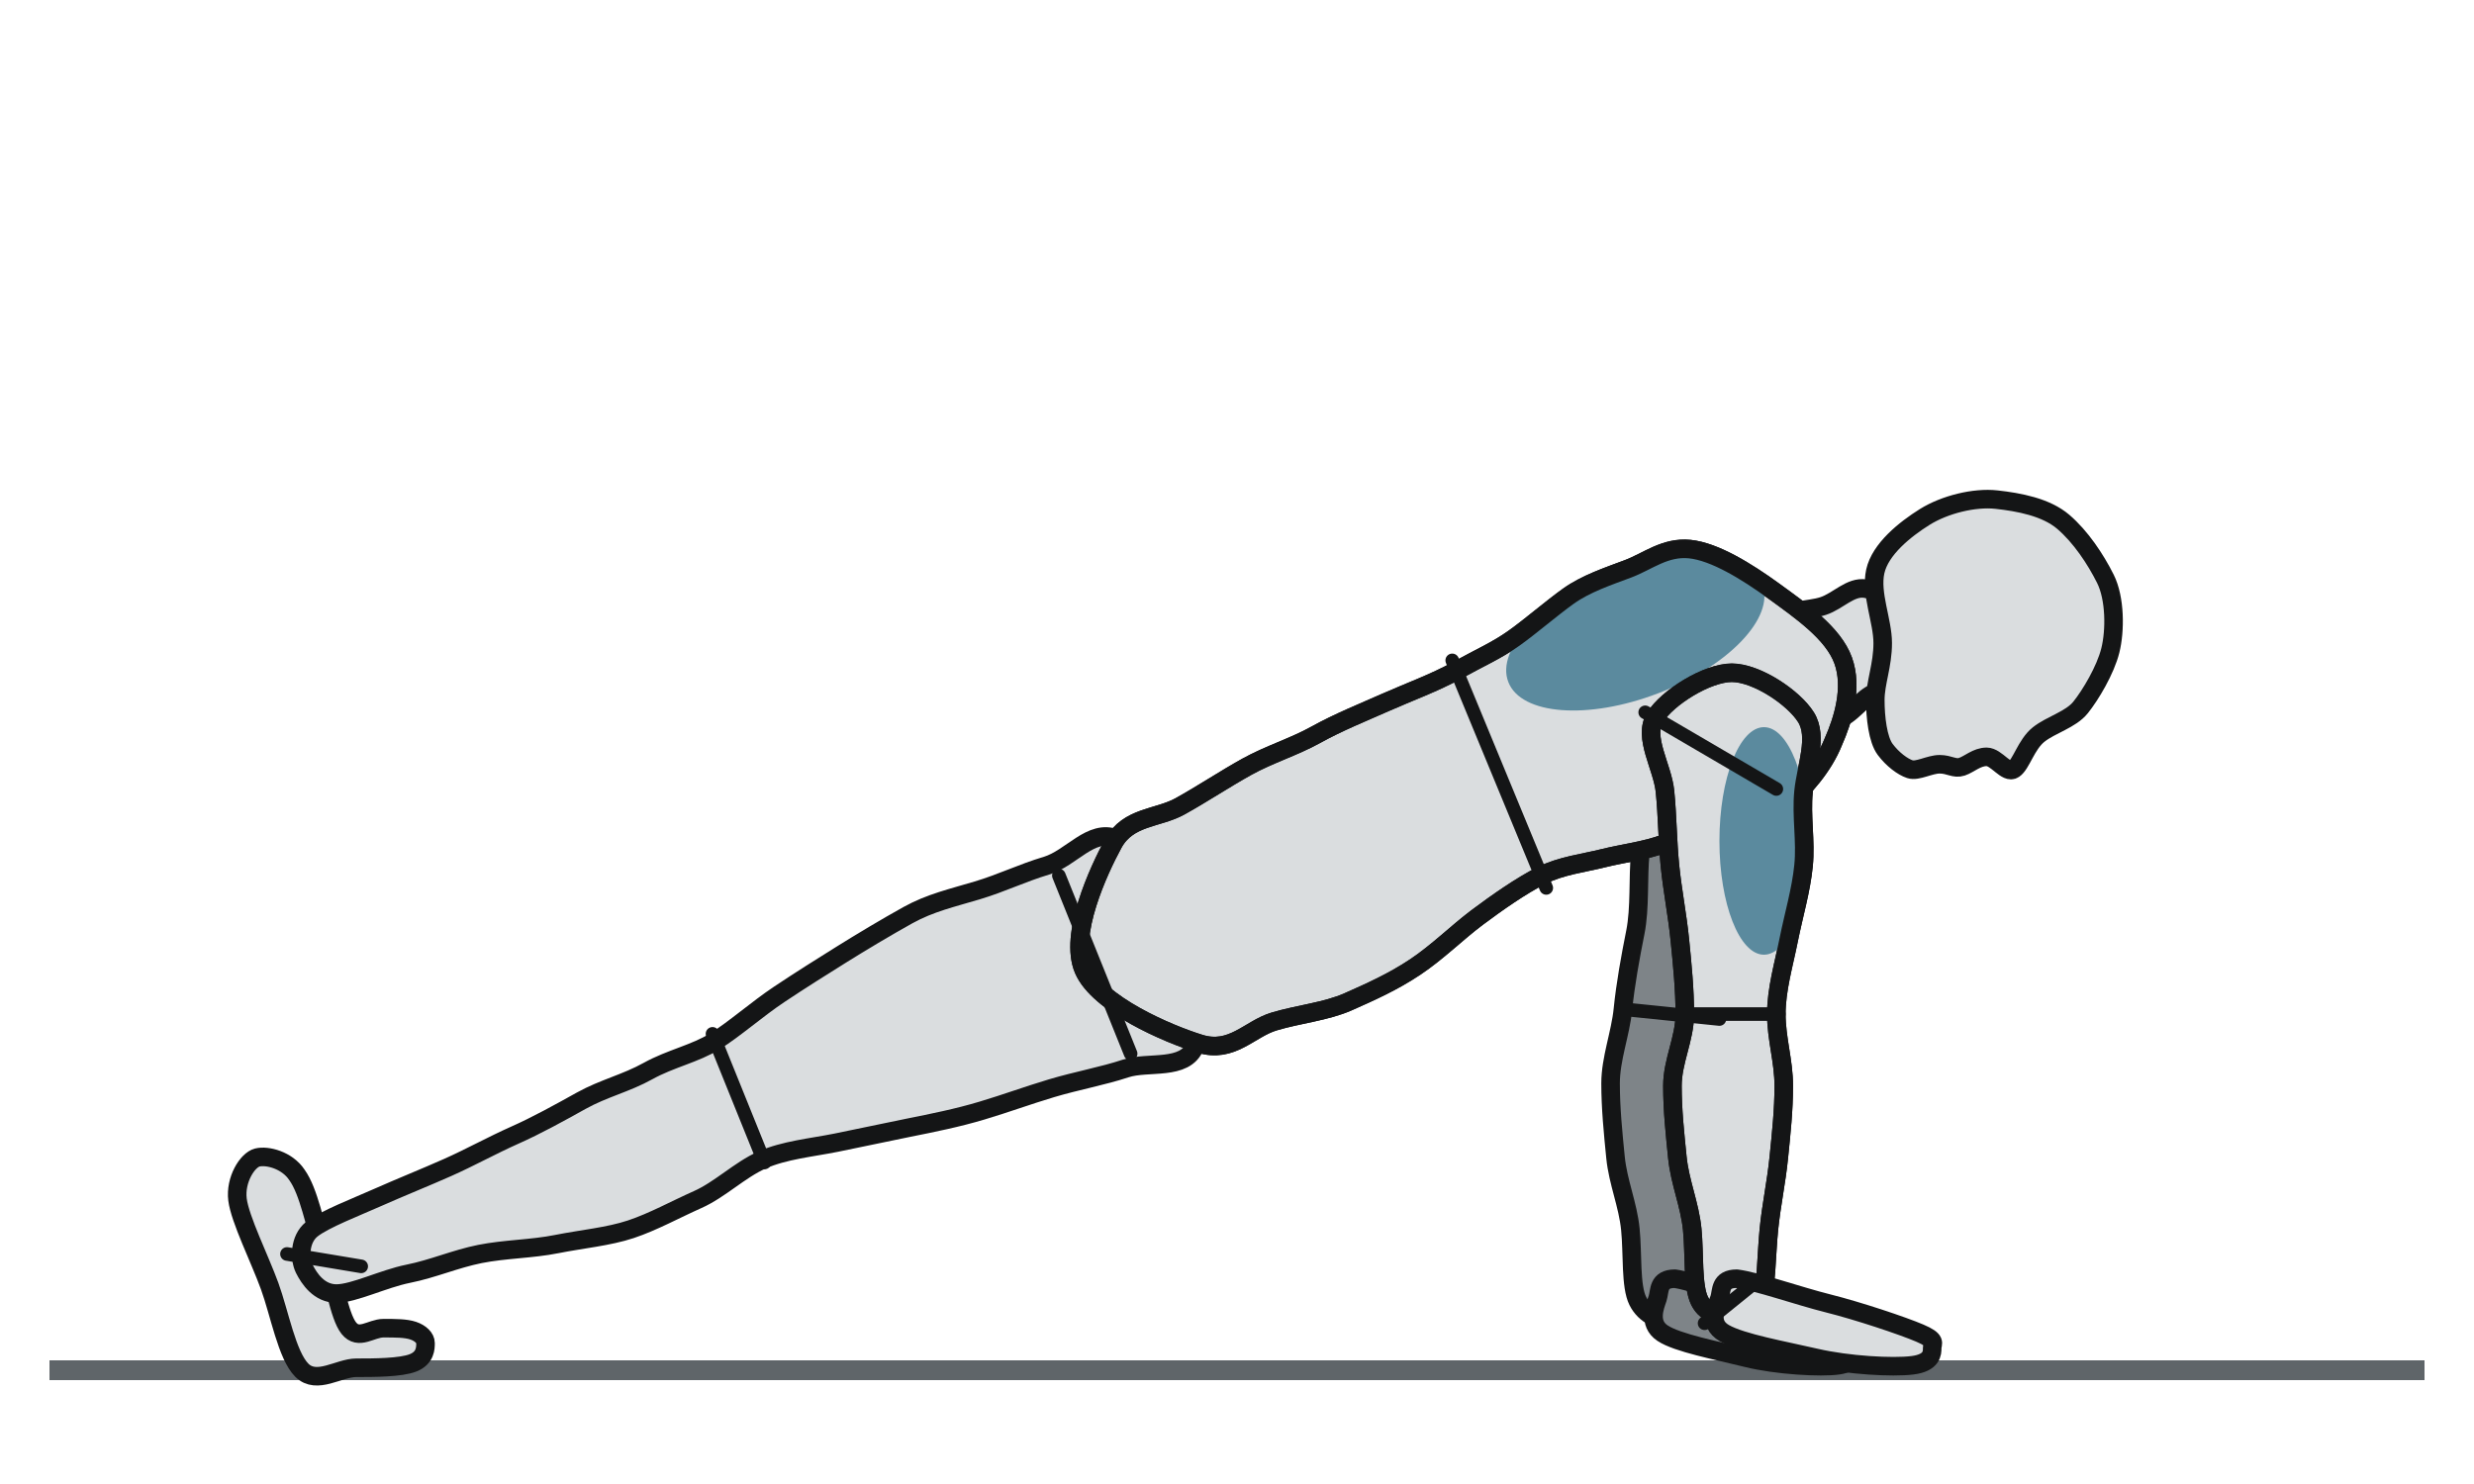
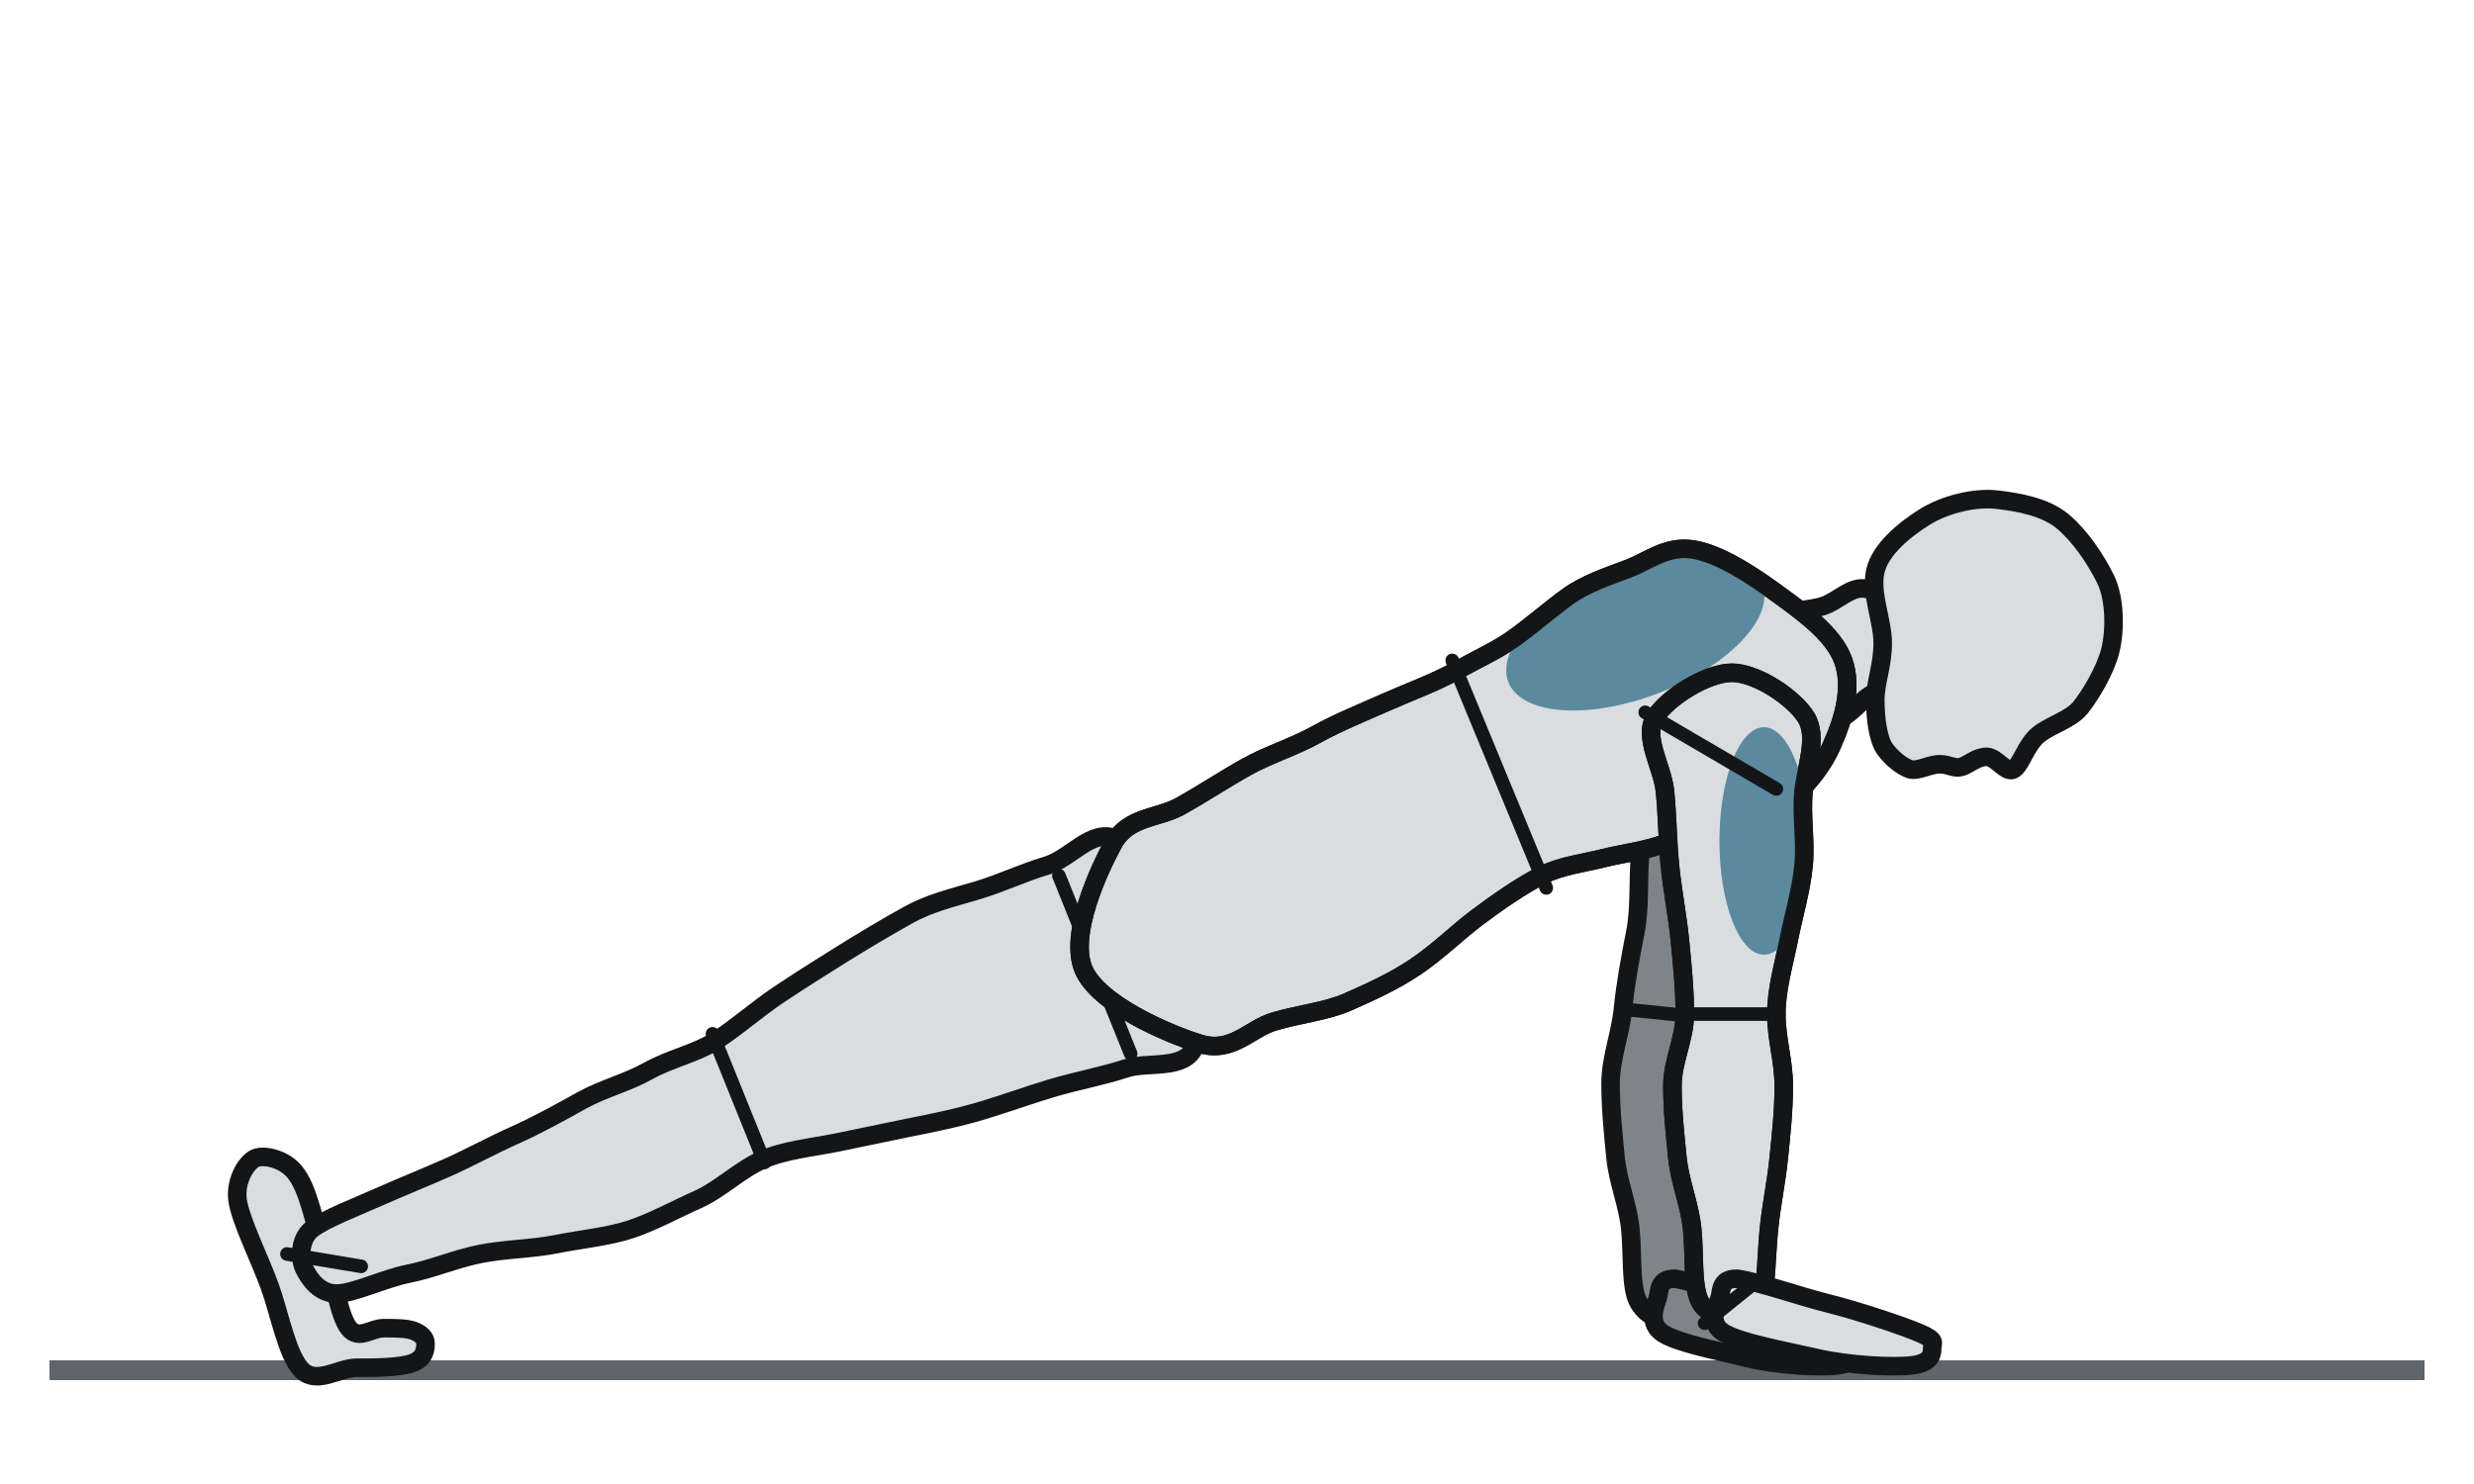
<svg xmlns="http://www.w3.org/2000/svg" viewBox="0 0 100 60" role="img" aria-label="腕立て伏せ 上の姿勢">
  <defs>
    <clipPath id="pu17c">
      <use href="#pu17" />
    </clipPath>
    <clipPath id="pu18c">
      <use href="#pu18" />
    </clipPath>
  </defs>
  <line x1="2" y1="55.4" x2="98" y2="55.4" stroke="#5F6569" stroke-width="0.8" />
  <g fill="#7E8488" stroke="#141516" stroke-width="0.75" stroke-linejoin="round">
    <path id="pu11" d="M72.9 29.6C73.3 30.5 72.5 31.6 72.3 32.6S71.9 34.6 71.6 35.6S70.7 37.4 70.4 38.4S69.4 40.2 69.3 41.2S69.6 43.1 69.6 44S69.5 45.9 69.4 46.8S69.1 48.7 69 49.7S68.9 52 68.7 52.6S67.9 53.4 67.5 53.4S66.5 53.2 66.2 52.6S66 50.7 65.9 49.7S65.4 47.8 65.3 46.8S65.1 44.8 65.1 43.8S65.5 41.8 65.6 40.8S65.9 38.7 66.1 37.7S66.2 35.5 66.3 34.5S66.6 32.5 66.7 31.4S66.4 29.1 67 28.4S69.4 27 70.4 27.2S72.6 28.7 72.9 29.6Z" />
    <path id="pu12" d="M67.7 51.7C68.4 51.8 70.1 52.4 71.2 52.7S74 53.6 74.6 53.9S75.1 54.3 75.1 54.5S75 55.1 74.3 55.2S71.8 55.2 70.6 54.9S67.8 54.3 67.2 53.9S66.9 52.8 67 52.5S67 51.7 67.7 51.7Z" />
  </g>
+   <g stroke="#141516" stroke-width="0.55" stroke-linecap="round">
+     <line x1="69.5" y1="41.2" x2="65.6" y2="40.8" />
+   </g>
  <g fill="#DADDDF" stroke="#141516" stroke-width="0.75" stroke-linejoin="round">
    <path id="pu13" d="M77.2 27.2C76.9 27.7 76.1 27.8 75.6 28.1S74.6 29.2 74 29.1S72.2 28.5 71.8 27.9S71.6 25.8 71.9 25.2S73.1 24.7 73.7 24.5S74.8 23.7 75.4 23.8S77 24.4 77.3 25S77.5 26.7 77.2 27.2Z" />
    <path id="pu14" d="M77.8 20.9C78.6 20.4 79.8 20.1 80.7 20.2S82.7 20.5 83.4 21.1S84.7 22.6 85.1 23.4S85.5 25.5 85.3 26.3S84.5 28.1 84.1 28.6S82.9 29.3 82.4 29.7S81.7 30.9 81.4 31.1S80.7 30.6 80.3 30.6S79.6 30.9 79.3 31S78.8 30.9 78.4 30.9S77.5 31.2 77.2 31.1S76.5 30.7 76.2 30.3S75.8 29 75.8 28.3S76.1 26.9 76.1 26S75.6 24 75.8 23.1S77 21.4 77.8 20.9Z" />
    <path id="pu15" d="M12 47.5C12.5 48.2 12.7 49.5 13.1 50.6S13.7 53.2 14.1 53.7S15 53.7 15.5 53.7S16.4 53.7 16.7 53.8S17.2 54.1 17.2 54.3S17.2 54.9 16.7 55.1S15.1 55.3 14.4 55.3S12.8 56 12.2 55.4S11.3 53.1 10.9 52S9.7 49.3 9.6 48.5S10 46.9 10.4 46.8S11.6 46.9 12 47.5Z" />
    <path id="pu16" d="M48.3 42.3C47.9 43.3 46.4 42.9 45.5 43.2S43.5 43.7 42.5 44S40.7 44.6 39.7 44.9S37.7 45.4 36.7 45.6S34.8 46 33.8 46.2S31.7 46.5 30.8 46.9S29.1 48.1 28.2 48.5S26.4 49.4 25.5 49.7S23.5 50.1 22.5 50.3S20.4 50.5 19.4 50.7S17.5 51.3 16.5 51.5S14.3 52.3 13.6 52.3S12.5 51.7 12.3 51.3S12.1 50.1 12.6 49.7S14.4 48.8 15.3 48.4S17.2 47.6 18.1 47.2S19.9 46.3 20.8 45.9S22.6 45 23.5 44.5S25.3 43.8 26.2 43.3S28.1 42.6 28.9 42.1S30.6 40.8 31.5 40.2S33.2 39.1 34 38.6S35.8 37.5 36.7 37S38.5 36.3 39.5 36S41.3 35.3 42.3 35S44.1 33.5 45.1 33.9S47.8 36 48.4 37.4S48.8 41.3 48.3 42.3Z" />
+   </g>
+   <g stroke="#141516" stroke-width="0.55" stroke-linecap="round">
+     <line x1="45.7" y1="42.6" x2="42.8" y2="35.4" />
+     <line x1="30.9" y1="47.0" x2="28.8" y2="41.8" />
+     <line x1="14.6" y1="51.2" x2="11.6" y2="50.7" />
+   </g>
+   <g fill="#DADDDF" stroke="#141516" stroke-width="0.75" stroke-linejoin="round">
    <path id="pu17" d="M74.1 30C73.7 31 72.9 31.9 72.2 32.5S70.6 33 69.7 33.2S68.1 33.8 67.3 34.1S65.6 34.5 64.8 34.7S63.1 35 62.3 35.4S60.5 36.5 59.7 37.1S58.1 38.5 57.2 39.1S55.4 40.1 54.5 40.5S52.5 41 51.5 41.3S49.8 42.6 48.5 42.2S44.4 40.6 43.8 39.2S44.4 35.2 45 34.1S46.8 33.1 47.7 32.6S49.5 31.5 50.4 31S52.3 30.2 53.2 29.7S55.1 28.8 56 28.4S58 27.6 58.9 27.1S60.5 26.3 61.2 25.8S62.7 24.6 63.4 24.1S65 23.3 65.8 23S67.3 22.1 68.3 22.2S70.6 23.1 71.7 23.9S74.1 25.6 74.5 26.7S74.5 29.1 74.1 30Z" />
  </g>
  <g fill="#5B8A9E">
    <g clip-path="url(#pu17c)">
      <ellipse cx="66.1" cy="25.6" rx="5.5" ry="2.6" transform="rotate(159 66.1 25.6)" />
    </g>
  </g>
  <g fill="none" stroke="#141516" stroke-width="0.75">
    <use href="#pu17" />
+   </g>
+   <g stroke="#141516" stroke-width="0.55" stroke-linecap="round">
+     <line x1="62.5" y1="35.9" x2="58.7" y2="26.7" />
  </g>
  <g fill="#DADDDF" stroke="#141516" stroke-width="0.75" stroke-linejoin="round">
    <path id="pu18" d="M73 29C73.5 29.8 73 31 72.9 32S73 34 72.9 35S72.5 37 72.3 38S71.8 40 71.8 41S72.1 42.9 72.1 43.9S72 45.8 71.9 46.8S71.6 48.7 71.5 49.7S71.4 52 71.2 52.6S70.4 53.2 70 53.2S69 53.2 68.7 52.6S68.5 50.7 68.4 49.7S67.9 47.8 67.8 46.8S67.6 44.9 67.6 43.9S68.1 42 68.1 41S68 39 67.9 38S67.6 36 67.5 35S67.4 33 67.3 32S66.4 29.8 66.9 29S69 27.2 70 27.2S72.5 28.2 73 29Z" />
  </g>
  <g fill="#5B8A9E">
    <g clip-path="url(#pu18c)">
      <ellipse cx="71.3" cy="34.0" rx="4.6" ry="1.8" transform="rotate(90 71.3 34.0)" />
    </g>
  </g>
  <g fill="none" stroke="#141516" stroke-width="0.75">
    <use href="#pu18" />
  </g>
+   <g stroke="#141516" stroke-width="0.55" stroke-linecap="round">
+     <line x1="71.8" y1="31.9" x2="66.5" y2="28.8" />
+     <line x1="71.9" y1="41.0" x2="68.1" y2="41.0" />
+   </g>
  <g fill="#DADDDF" stroke="#141516" stroke-width="0.75" stroke-linejoin="round">
    <path id="pu19" d="M70.2 51.7C71 51.8 72.7 52.4 73.9 52.7S76.9 53.6 77.6 53.9S78.1 54.3 78.1 54.5S78.1 55.1 77.3 55.2S74.7 55.2 73.4 54.9S70.4 54.3 69.7 53.9S69.4 52.8 69.5 52.5S69.5 51.7 70.2 51.7Z" />
  </g>
  <g stroke="#141516" stroke-width="0.55" stroke-linecap="round">
-     <line x1="69.5" y1="41.2" x2="65.6" y2="40.8" />
-   </g>
-   <g stroke="#141516" stroke-width="0.55" stroke-linecap="round">
-     <line x1="62.5" y1="35.9" x2="58.7" y2="26.7" />
-     <line x1="45.7" y1="42.6" x2="42.8" y2="35.4" />
-     <line x1="30.9" y1="47.0" x2="28.8" y2="41.8" />
-     <line x1="14.6" y1="51.2" x2="11.6" y2="50.7" />
-     <line x1="71.8" y1="31.9" x2="66.5" y2="28.8" />
-     <line x1="71.9" y1="41.0" x2="68.1" y2="41.0" />
    <line x1="71.0" y1="51.8" x2="68.9" y2="53.5" />
  </g>
</svg>
